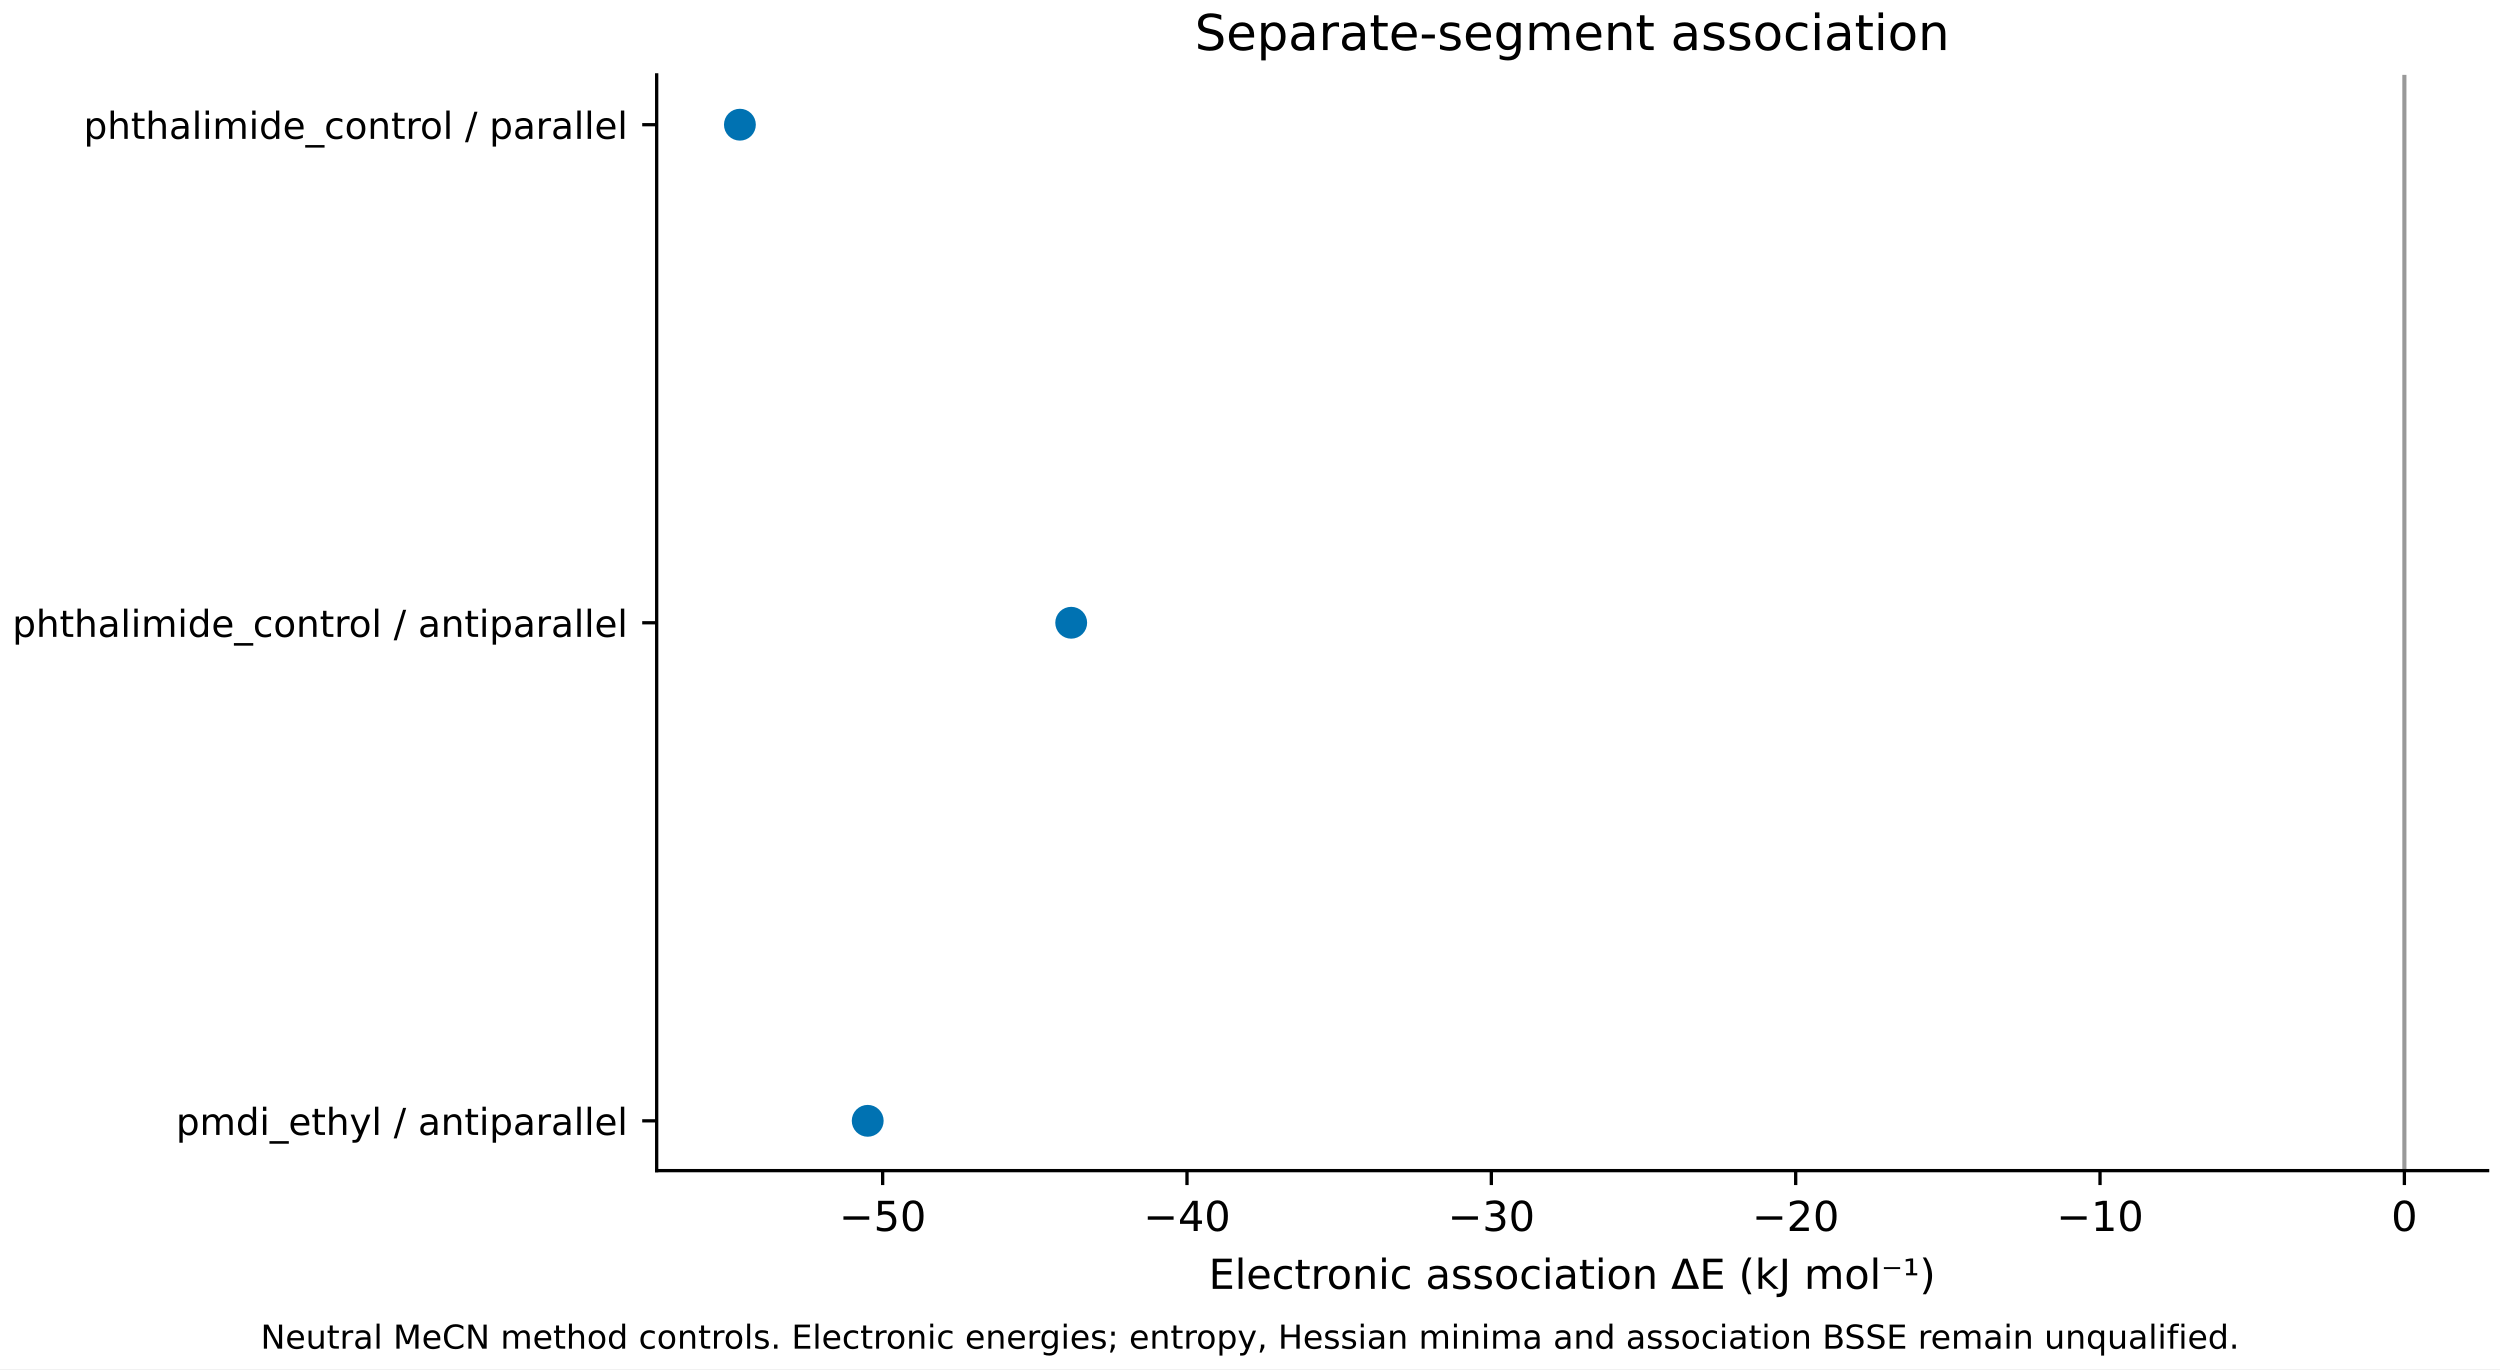
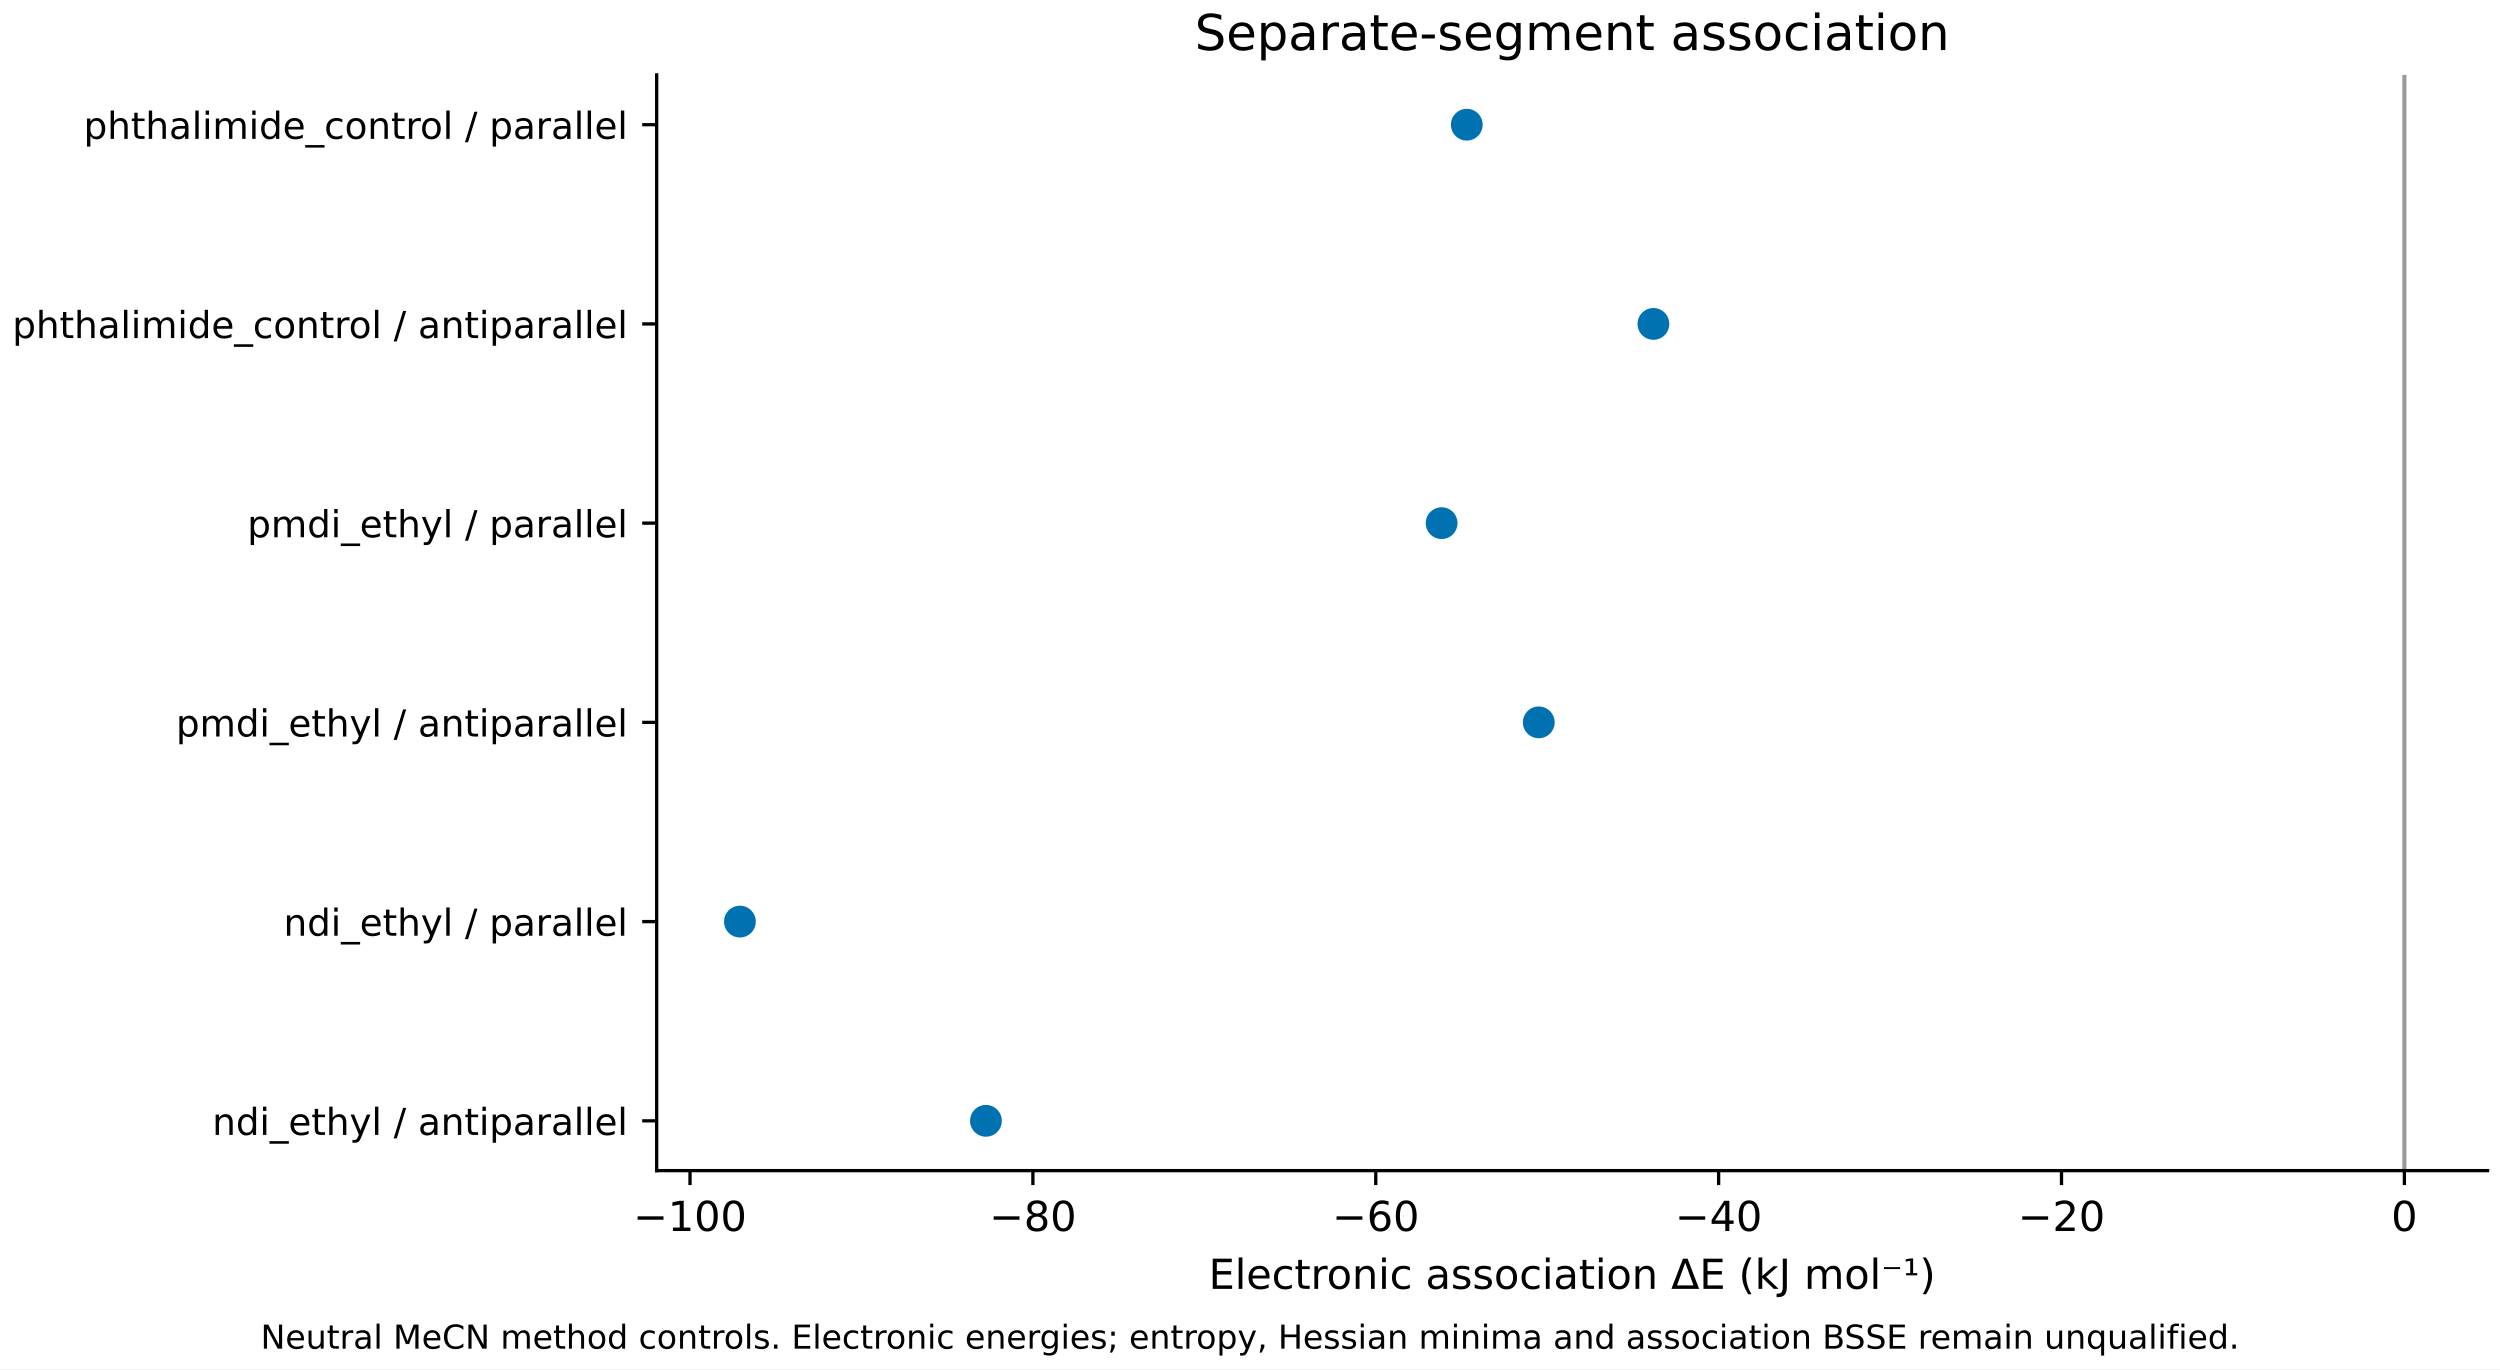
<svg xmlns="http://www.w3.org/2000/svg" xmlns:xlink="http://www.w3.org/1999/xlink" width="604.8pt" height="331.2pt" viewBox="0 0 604.8 331.2" version="1.1">
  <defs>
    <style type="text/css">*{stroke-linejoin: round; stroke-linecap: butt}</style>
  </defs>
  <g id="figure_1">
    <g id="patch_1">
      <path d="M 0 331.2  L 604.8 331.2  L 604.8 0  L 0 0  z " style="fill: #ffffff" />
    </g>
    <g id="axes_1">
      <g id="patch_2">
        <path d="M 158.863 283.198  L 601.8 283.198  L 601.8 18.118  L 158.863 18.118  z " style="fill: #ffffff" />
      </g>
      <g id="PathCollection_1">
        <defs>
-           <path id="m48587d9a0f" d="M 0 3.354  C 0.89 3.354 1.743 3.001 2.372 2.372  C 3.001 1.743 3.354 0.89 3.354 0  C 3.354 -0.89 3.001 -1.743 2.372 -2.372  C 1.743 -3.001 0.89 -3.354 0 -3.354  C -0.89 -3.354 -1.743 -3.001 -2.372 -2.372  C -3.001 -1.743 -3.354 -0.89 -3.354 0  C -3.354 0.89 -3.001 1.743 -2.372 2.372  C -1.743 3.001 -0.89 3.354 0 3.354  z " style="stroke: #0072b2" />
+           <path id="m669e01fd21" d="M 0 3.354  C 0.89 3.354 1.743 3.001 2.372 2.372  C 3.001 1.743 3.354 0.89 3.354 0  C 3.354 -0.89 3.001 -1.743 2.372 -2.372  C 1.743 -3.001 0.89 -3.354 0 -3.354  C -0.89 -3.354 -1.743 -3.001 -2.372 -2.372  C -3.001 -1.743 -3.354 -0.89 -3.354 0  C -3.354 0.89 -3.001 1.743 -2.372 2.372  C -1.743 3.001 -0.89 3.354 0 3.354  z " style="stroke: #0072b2" />
        </defs>
-         <g clip-path="url(#pd8e477210e)">
-           <use xlink:href="#m48587d9a0f" x="178.997" y="30.167" style="fill: #0072b2; stroke: #0072b2" />
-           <use xlink:href="#m48587d9a0f" x="259.145" y="150.658" style="fill: #0072b2; stroke: #0072b2" />
-           <use xlink:href="#m48587d9a0f" x="209.916" y="271.149" style="fill: #0072b2; stroke: #0072b2" />
+         <g clip-path="url(#pf6e733d887)">
+           <use xlink:href="#m669e01fd21" x="354.845" y="30.167" style="fill: #0072b2; stroke: #0072b2" />
+           <use xlink:href="#m669e01fd21" x="399.992" y="78.364" style="fill: #0072b2; stroke: #0072b2" />
+           <use xlink:href="#m669e01fd21" x="348.755" y="126.56" style="fill: #0072b2; stroke: #0072b2" />
+           <use xlink:href="#m669e01fd21" x="372.262" y="174.756" style="fill: #0072b2; stroke: #0072b2" />
+           <use xlink:href="#m669e01fd21" x="178.997" y="222.953" style="fill: #0072b2; stroke: #0072b2" />
+           <use xlink:href="#m669e01fd21" x="238.518" y="271.149" style="fill: #0072b2; stroke: #0072b2" />
        </g>
      </g>
      <g id="matplotlib.axis_1">
        <g id="xtick_1">
          <g id="line2d_1">
            <defs>
-               <path id="m26e75dac10" d="M 0 0  L 0 3.5  " style="stroke: #000000; stroke-width: 0.8" />
+               <path id="m66f0ed7170" d="M 0 0  L 0 3.5  " style="stroke: #000000; stroke-width: 0.8" />
            </defs>
            <g>
-               <use xlink:href="#m26e75dac10" x="213.531" y="283.198" style="stroke: #000000; stroke-width: 0.8" />
+               <use xlink:href="#m66f0ed7170" x="166.93" y="283.198" style="stroke: #000000; stroke-width: 0.8" />
            </g>
          </g>
          <g id="text_1">
-             <text style="font-size: 10px; font-family: 'DejaVu Sans'; text-anchor: middle" x="213.531" y="297.796" transform="rotate(-0 213.5313 297.7955)">−50</text>
+             <text style="font-size: 10px; font-family: 'DejaVu Sans'; text-anchor: middle" x="166.93" y="297.796" transform="rotate(-0 166.9298 297.7955)">−100</text>
          </g>
        </g>
        <g id="xtick_2">
          <g id="line2d_2">
            <g>
-               <use xlink:href="#m26e75dac10" x="287.158" y="283.198" style="stroke: #000000; stroke-width: 0.8" />
+               <use xlink:href="#m66f0ed7170" x="249.877" y="283.198" style="stroke: #000000; stroke-width: 0.8" />
            </g>
          </g>
          <g id="text_2">
-             <text style="font-size: 10px; font-family: 'DejaVu Sans'; text-anchor: middle" x="287.158" y="297.796" transform="rotate(-0 287.1583 297.7955)">−40</text>
+             <text style="font-size: 10px; font-family: 'DejaVu Sans'; text-anchor: middle" x="249.877" y="297.796" transform="rotate(-0 249.8771 297.7955)">−80</text>
          </g>
        </g>
        <g id="xtick_3">
          <g id="line2d_3">
            <g>
-               <use xlink:href="#m26e75dac10" x="360.785" y="283.198" style="stroke: #000000; stroke-width: 0.8" />
+               <use xlink:href="#m66f0ed7170" x="332.824" y="283.198" style="stroke: #000000; stroke-width: 0.8" />
            </g>
          </g>
          <g id="text_3">
-             <text style="font-size: 10px; font-family: 'DejaVu Sans'; text-anchor: middle" x="360.785" y="297.796" transform="rotate(-0 360.7853 297.7955)">−30</text>
+             <text style="font-size: 10px; font-family: 'DejaVu Sans'; text-anchor: middle" x="332.824" y="297.796" transform="rotate(-0 332.8244 297.7955)">−60</text>
          </g>
        </g>
        <g id="xtick_4">
          <g id="line2d_4">
            <g>
-               <use xlink:href="#m26e75dac10" x="434.412" y="283.198" style="stroke: #000000; stroke-width: 0.8" />
+               <use xlink:href="#m66f0ed7170" x="415.772" y="283.198" style="stroke: #000000; stroke-width: 0.8" />
            </g>
          </g>
          <g id="text_4">
-             <text style="font-size: 10px; font-family: 'DejaVu Sans'; text-anchor: middle" x="434.412" y="297.796" transform="rotate(-0 434.4123 297.7955)">−20</text>
+             <text style="font-size: 10px; font-family: 'DejaVu Sans'; text-anchor: middle" x="415.772" y="297.796" transform="rotate(-0 415.7717 297.7955)">−40</text>
          </g>
        </g>
        <g id="xtick_5">
          <g id="line2d_5">
            <g>
-               <use xlink:href="#m26e75dac10" x="508.039" y="283.198" style="stroke: #000000; stroke-width: 0.8" />
+               <use xlink:href="#m66f0ed7170" x="498.719" y="283.198" style="stroke: #000000; stroke-width: 0.8" />
            </g>
          </g>
          <g id="text_5">
-             <text style="font-size: 10px; font-family: 'DejaVu Sans'; text-anchor: middle" x="508.039" y="297.796" transform="rotate(-0 508.0393 297.7955)">−10</text>
+             <text style="font-size: 10px; font-family: 'DejaVu Sans'; text-anchor: middle" x="498.719" y="297.796" transform="rotate(-0 498.719 297.7955)">−20</text>
          </g>
        </g>
        <g id="xtick_6">
          <g id="line2d_6">
            <g>
-               <use xlink:href="#m26e75dac10" x="581.666" y="283.198" style="stroke: #000000; stroke-width: 0.8" />
+               <use xlink:href="#m66f0ed7170" x="581.666" y="283.198" style="stroke: #000000; stroke-width: 0.8" />
            </g>
          </g>
          <g id="text_6">
            <text style="font-size: 10px; font-family: 'DejaVu Sans'; text-anchor: middle" x="581.666" y="297.796" transform="rotate(-0 581.6663 297.7955)">0</text>
          </g>
        </g>
        <g id="text_7">
          <text style="font-size: 10px; font-family: 'DejaVu Sans'; text-anchor: middle" x="380.331" y="311.796" transform="rotate(-0 380.3314 311.7963)">Electronic association ΔE (kJ mol⁻¹)</text>
        </g>
      </g>
      <g id="matplotlib.axis_2">
        <g id="ytick_1">
          <g id="line2d_7">
            <defs>
-               <path id="mc1a735e0e0" d="M 0 0  L -3.5 0  " style="stroke: #000000; stroke-width: 0.8" />
+               <path id="mf61a4f5d5b" d="M 0 0  L -3.5 0  " style="stroke: #000000; stroke-width: 0.8" />
            </defs>
            <g>
-               <use xlink:href="#mc1a735e0e0" x="158.863" y="30.167" style="stroke: #000000; stroke-width: 0.8" />
+               <use xlink:href="#mf61a4f5d5b" x="158.863" y="30.167" style="stroke: #000000; stroke-width: 0.8" />
            </g>
          </g>
          <g id="text_8">
            <text style="font-size: 9px; font-family: 'DejaVu Sans'; text-anchor: end" x="151.863" y="33.587" transform="rotate(-0 151.8631 33.58673)">phthalimide_control / parallel</text>
          </g>
        </g>
        <g id="ytick_2">
          <g id="line2d_8">
            <g>
-               <use xlink:href="#mc1a735e0e0" x="158.863" y="150.658" style="stroke: #000000; stroke-width: 0.8" />
+               <use xlink:href="#mf61a4f5d5b" x="158.863" y="78.364" style="stroke: #000000; stroke-width: 0.8" />
            </g>
          </g>
          <g id="text_9">
-             <text style="font-size: 9px; font-family: 'DejaVu Sans'; text-anchor: end" x="151.863" y="154.077" transform="rotate(-0 151.8631 154.0774)">phthalimide_control / antiparallel</text>
+             <text style="font-size: 9px; font-family: 'DejaVu Sans'; text-anchor: end" x="151.863" y="81.783" transform="rotate(-0 151.8631 81.78301)">phthalimide_control / antiparallel</text>
          </g>
        </g>
        <g id="ytick_3">
          <g id="line2d_9">
            <g>
-               <use xlink:href="#mc1a735e0e0" x="158.863" y="271.149" style="stroke: #000000; stroke-width: 0.8" />
+               <use xlink:href="#mf61a4f5d5b" x="158.863" y="126.56" style="stroke: #000000; stroke-width: 0.8" />
            </g>
          </g>
          <g id="text_10">
-             <text style="font-size: 9px; font-family: 'DejaVu Sans'; text-anchor: end" x="151.863" y="274.568" transform="rotate(-0 151.8631 274.5681)">pmdi_ethyl / antiparallel</text>
+             <text style="font-size: 9px; font-family: 'DejaVu Sans'; text-anchor: end" x="151.863" y="129.979" transform="rotate(-0 151.8631 129.9793)">pmdi_ethyl / parallel</text>
+           </g>
+         </g>
+         <g id="ytick_4">
+           <g id="line2d_10">
+             <g>
+               <use xlink:href="#mf61a4f5d5b" x="158.863" y="174.756" style="stroke: #000000; stroke-width: 0.8" />
+             </g>
+           </g>
+           <g id="text_11">
+             <text style="font-size: 9px; font-family: 'DejaVu Sans'; text-anchor: end" x="151.863" y="178.176" transform="rotate(-0 151.8631 178.1756)">pmdi_ethyl / antiparallel</text>
+           </g>
+         </g>
+         <g id="ytick_5">
+           <g id="line2d_11">
+             <g>
+               <use xlink:href="#mf61a4f5d5b" x="158.863" y="222.953" style="stroke: #000000; stroke-width: 0.8" />
+             </g>
+           </g>
+           <g id="text_12">
+             <text style="font-size: 9px; font-family: 'DejaVu Sans'; text-anchor: end" x="151.863" y="226.372" transform="rotate(-0 151.8631 226.3718)">ndi_ethyl / parallel</text>
+           </g>
+         </g>
+         <g id="ytick_6">
+           <g id="line2d_12">
+             <g>
+               <use xlink:href="#mf61a4f5d5b" x="158.863" y="271.149" style="stroke: #000000; stroke-width: 0.8" />
+             </g>
+           </g>
+           <g id="text_13">
+             <text style="font-size: 9px; font-family: 'DejaVu Sans'; text-anchor: end" x="151.863" y="274.568" transform="rotate(-0 151.8631 274.5681)">ndi_ethyl / antiparallel</text>
          </g>
        </g>
      </g>
-       <g id="line2d_10">
-         <path d="M 581.666 283.198  L 581.666 18.118  " clip-path="url(#pd8e477210e)" style="fill: none; stroke: #999999; stroke-linecap: square" />
+       <g id="line2d_13">
+         <path d="M 581.666 283.198  L 581.666 18.118  " clip-path="url(#pf6e733d887)" style="fill: none; stroke: #999999; stroke-linecap: square" />
      </g>
      <g id="patch_3">
        <path d="M 158.863 283.198  L 158.863 18.118  " style="fill: none; stroke: #000000; stroke-width: 0.8; stroke-linejoin: miter; stroke-linecap: square" />
      </g>
      <g id="patch_4">
        <path d="M 158.863 283.198  L 601.8 283.198  " style="fill: none; stroke: #000000; stroke-width: 0.8; stroke-linejoin: miter; stroke-linecap: square" />
      </g>
-       <g id="text_11">
+       <g id="text_14">
        <text style="font-size: 12px; font-family: 'DejaVu Sans'; text-anchor: middle" x="380.331" y="12.118" transform="rotate(-0 380.3314 12.11837)">Separate-segment association</text>
      </g>
    </g>
-     <g id="text_12">
+     <g id="text_15">
      <text style="font-size: 8px; font-family: 'DejaVu Sans'; text-anchor: middle" x="302.4" y="326.278" transform="rotate(-0 302.4 326.2779)">Neutral MeCN method controls. Electronic energies; entropy, Hessian minima and association BSSE remain unqualified.</text>
    </g>
  </g>
  <defs>
-     <clipPath id="pd8e477210e">
+     <clipPath id="pf6e733d887">
      <rect x="158.863" y="18.118" width="442.937" height="265.08" />
    </clipPath>
  </defs>
</svg>
